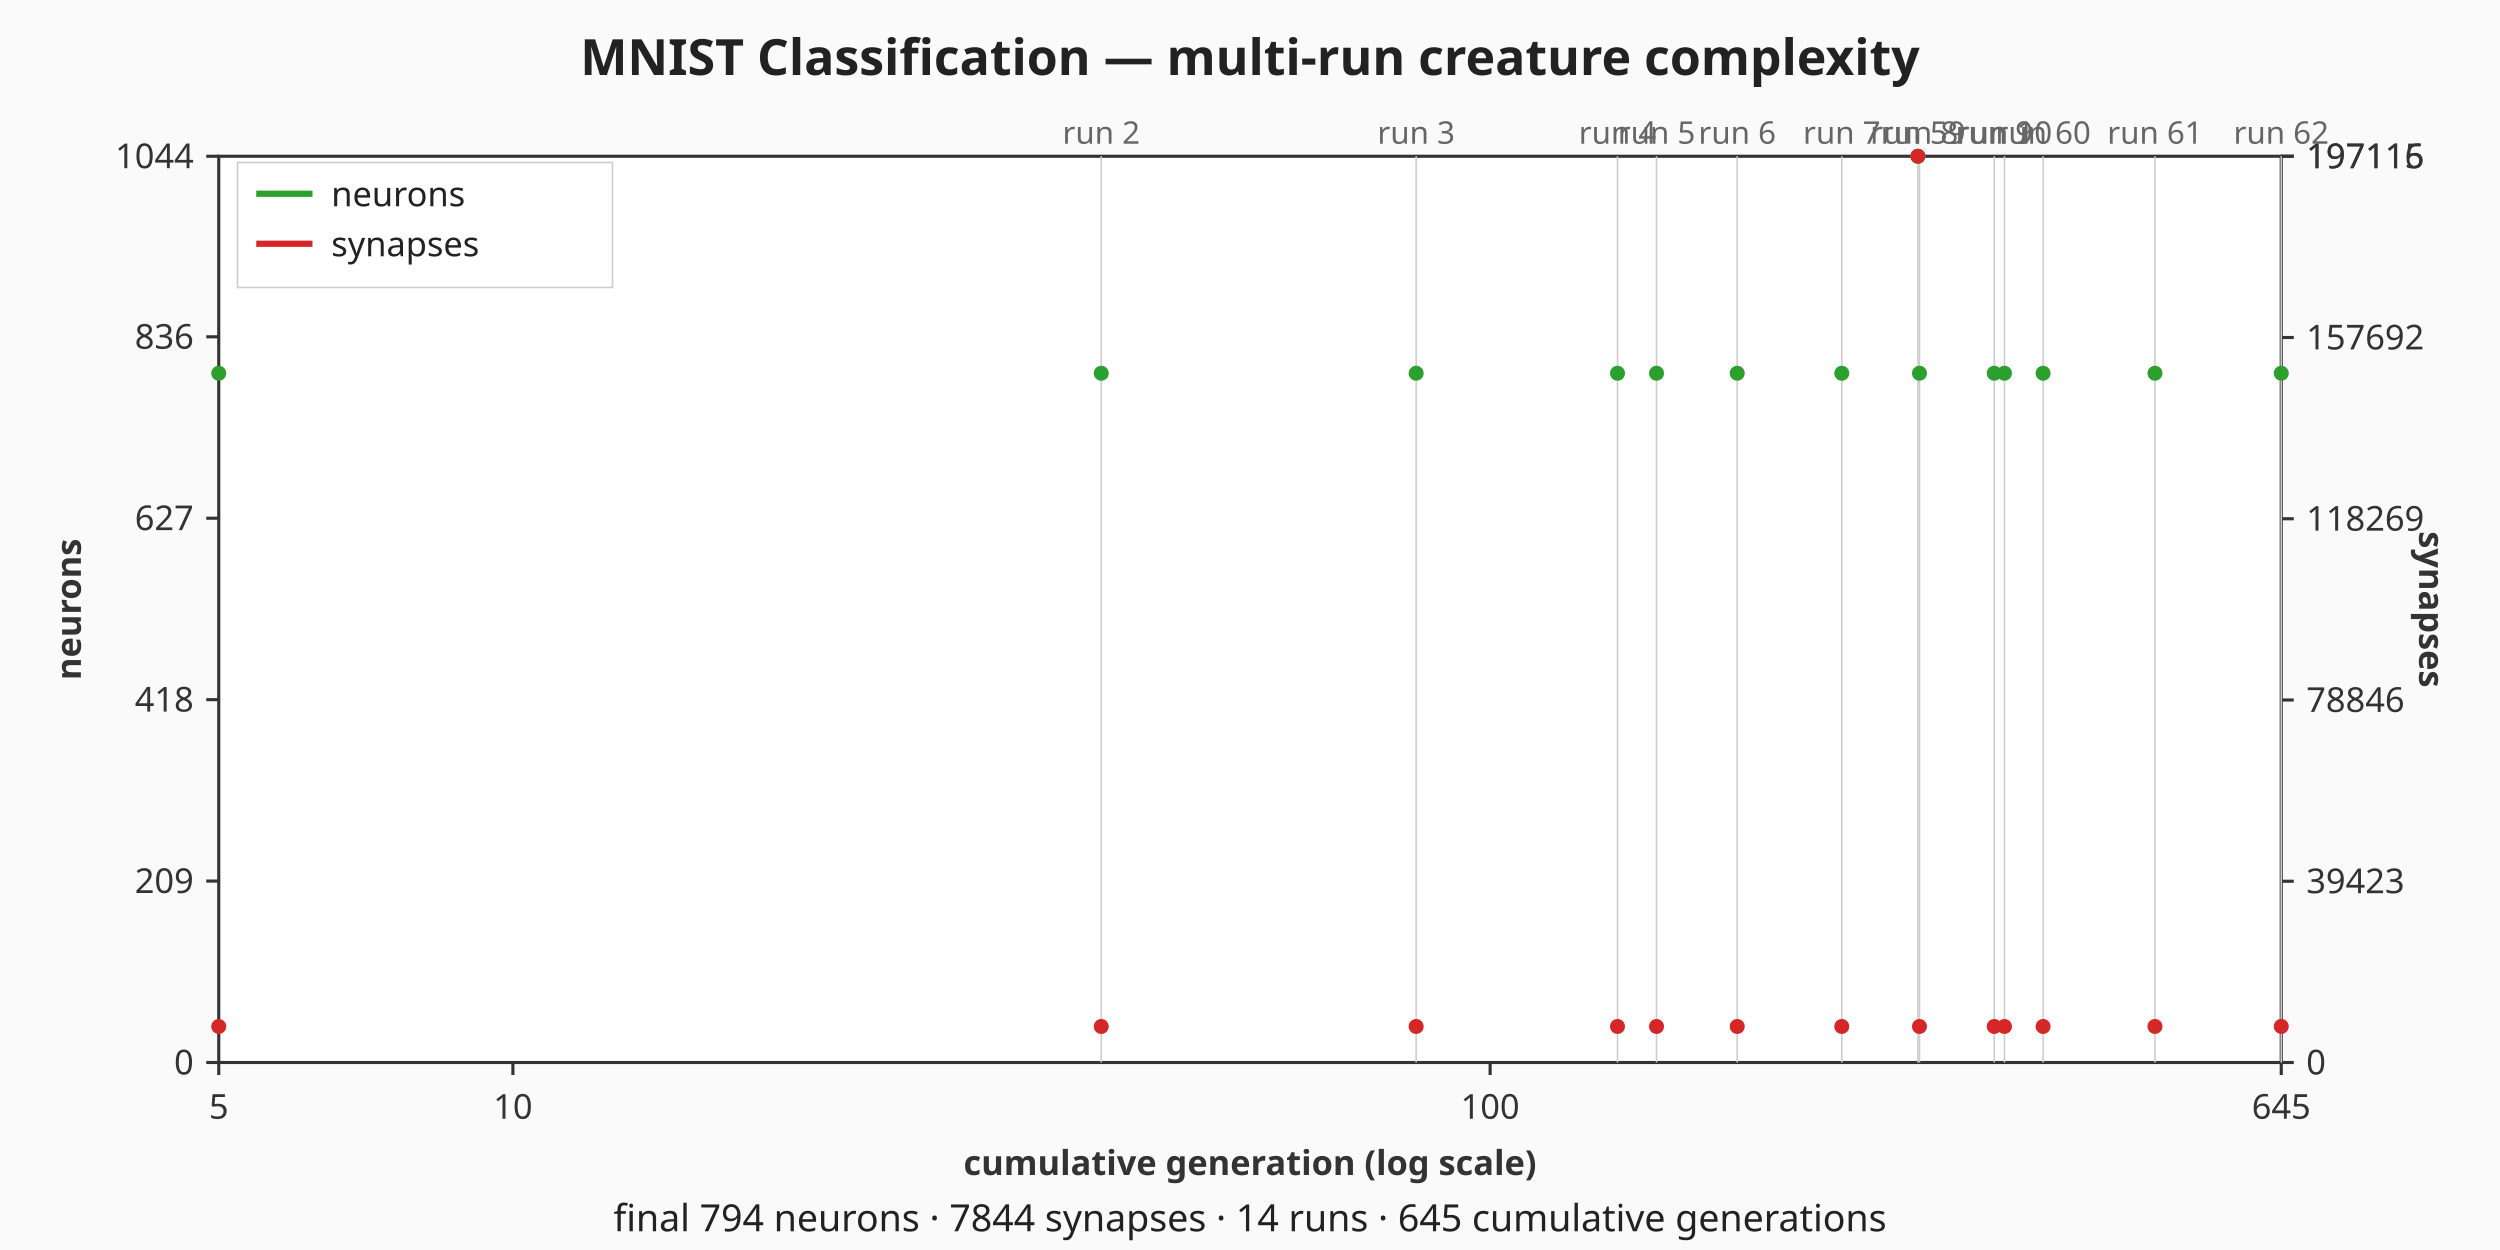
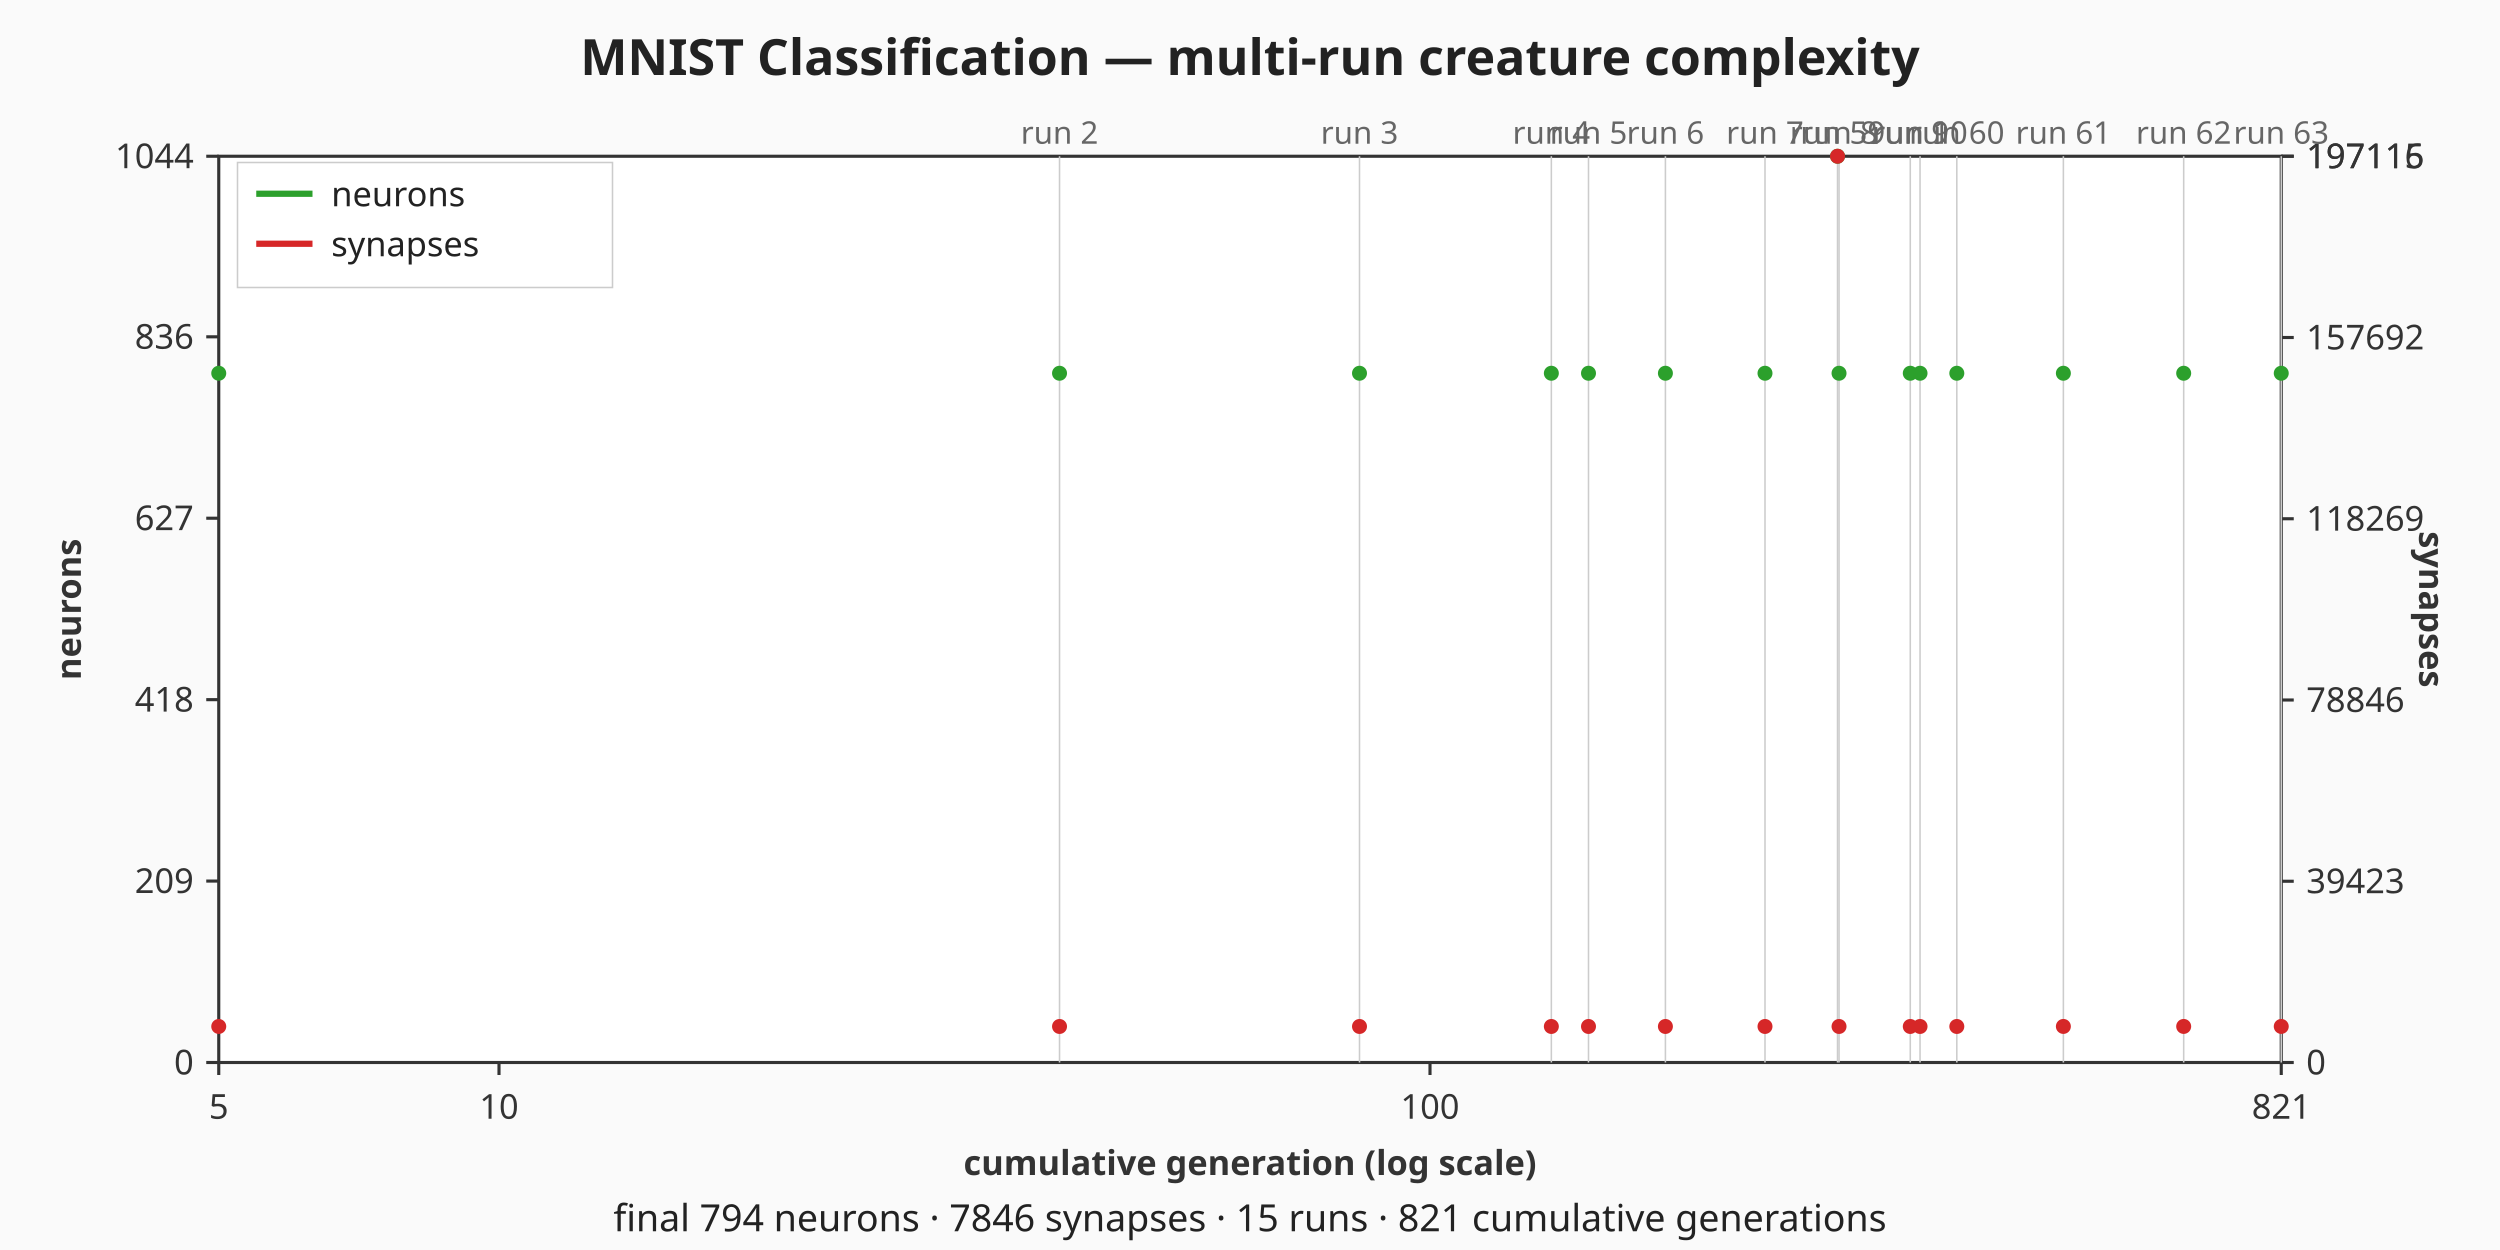
<svg xmlns="http://www.w3.org/2000/svg" viewBox="0 0 800 400" width="800" height="400" role="img" aria-label="MNIST Classification — multi-run creature complexity dual-axis chart">
  <rect width="800" height="400" fill="#fafafa" />
  <text x="400" y="24" text-anchor="middle" font-family="sans-serif" font-size="16" font-weight="bold" fill="#222">MNIST Classification — multi-run creature complexity</text>
  <rect x="70" y="50" width="660" height="290" fill="#ffffff" stroke="#333333" stroke-width="1" />
  <g class="x-axis" font-family="sans-serif" font-size="11" fill="#333333">
    <line x1="70" y1="340" x2="70" y2="344" stroke="#333333" stroke-width="1" />
    <text x="70" y="358" text-anchor="middle">5</text>
-     <line x1="164.13" y1="340" x2="164.13" y2="344" stroke="#333333" stroke-width="1" />
-     <text x="164.13" y="358" text-anchor="middle">10</text>
-     <line x1="476.84" y1="340" x2="476.84" y2="344" stroke="#333333" stroke-width="1" />
-     <text x="476.84" y="358" text-anchor="middle">100</text>
+     <line x1="159.68" y1="340" x2="159.68" y2="344" stroke="#333333" stroke-width="1" />
+     <text x="159.68" y="358" text-anchor="middle">10</text>
+     <line x1="457.6" y1="340" x2="457.6" y2="344" stroke="#333333" stroke-width="1" />
+     <text x="457.6" y="358" text-anchor="middle">100</text>
    <line x1="730" y1="340" x2="730" y2="344" stroke="#333333" stroke-width="1" />
-     <text x="730" y="358" text-anchor="middle">645</text>
+     <text x="730" y="358" text-anchor="middle">821</text>
    <text x="400" y="376" text-anchor="middle" font-weight="bold">cumulative generation (log scale)</text>
  </g>
  <g class="left-axis" font-family="sans-serif" font-size="11" fill="#333333">
    <line x1="66" y1="340" x2="70" y2="340" stroke="#333333" stroke-width="1" />
    <text x="62" y="340" text-anchor="end" dominant-baseline="middle">0</text>
    <line x1="66" y1="281.94" x2="70" y2="281.94" stroke="#333333" stroke-width="1" />
    <text x="62" y="281.94" text-anchor="end" dominant-baseline="middle">209</text>
    <line x1="66" y1="223.89" x2="70" y2="223.89" stroke="#333333" stroke-width="1" />
    <text x="62" y="223.89" text-anchor="end" dominant-baseline="middle">418</text>
    <line x1="66" y1="165.83" x2="70" y2="165.83" stroke="#333333" stroke-width="1" />
    <text x="62" y="165.83" text-anchor="end" dominant-baseline="middle">627</text>
    <line x1="66" y1="107.78" x2="70" y2="107.78" stroke="#333333" stroke-width="1" />
    <text x="62" y="107.78" text-anchor="end" dominant-baseline="middle">836</text>
    <line x1="66" y1="50" x2="70" y2="50" stroke="#333333" stroke-width="1" />
    <text x="62" y="50" text-anchor="end" dominant-baseline="middle">1044</text>
    <text x="22" y="195" text-anchor="middle" dominant-baseline="middle" font-weight="bold" transform="rotate(-90 22 195)">neurons</text>
  </g>
  <g class="right-axis" font-family="sans-serif" font-size="11" fill="#333333">
    <line x1="730" y1="340" x2="734" y2="340" stroke="#333333" stroke-width="1" />
    <text x="738" y="340" text-anchor="start" dominant-baseline="middle">0</text>
    <line x1="730" y1="282" x2="734" y2="282" stroke="#333333" stroke-width="1" />
    <text x="738" y="282" text-anchor="start" dominant-baseline="middle">39423</text>
    <line x1="730" y1="224" x2="734" y2="224" stroke="#333333" stroke-width="1" />
    <text x="738" y="224" text-anchor="start" dominant-baseline="middle">78846</text>
    <line x1="730" y1="166" x2="734" y2="166" stroke="#333333" stroke-width="1" />
    <text x="738" y="166" text-anchor="start" dominant-baseline="middle">118269</text>
    <line x1="730" y1="108" x2="734" y2="108" stroke="#333333" stroke-width="1" />
    <text x="738" y="108" text-anchor="start" dominant-baseline="middle">157692</text>
    <line x1="730" y1="50" x2="734" y2="50" stroke="#333333" stroke-width="1" />
    <text x="738" y="50" text-anchor="start" dominant-baseline="middle">197115</text>
    <line x1="730" y1="50" x2="734" y2="50" stroke="#333333" stroke-width="1" />
    <text x="738" y="50" text-anchor="start" dominant-baseline="middle">197116</text>
    <text x="778" y="195" text-anchor="middle" dominant-baseline="middle" font-weight="bold" transform="rotate(90 778 195)">synapses</text>
  </g>
  <g class="run-boundaries" font-family="sans-serif" font-size="10" fill="#666666">
-     <line class="run-boundary" x1="352.4" y1="50" x2="352.4" y2="340" stroke="#cccccc" stroke-width="0.5" />
-     <text x="352.4" y="46" text-anchor="middle">run 2</text>
-     <line class="run-boundary" x1="453.17" y1="50" x2="453.17" y2="340" stroke="#cccccc" stroke-width="0.5" />
-     <text x="453.17" y="46" text-anchor="middle">run 3</text>
-     <line class="run-boundary" x1="517.6" y1="50" x2="517.6" y2="340" stroke="#cccccc" stroke-width="0.5" />
-     <text x="517.6" y="46" text-anchor="middle">run 4</text>
-     <line class="run-boundary" x1="530.09" y1="50" x2="530.09" y2="340" stroke="#cccccc" stroke-width="0.5" />
-     <text x="530.09" y="46" text-anchor="middle">run 5</text>
-     <line class="run-boundary" x1="555.91" y1="50" x2="555.91" y2="340" stroke="#cccccc" stroke-width="0.5" />
-     <text x="555.91" y="46" text-anchor="middle">run 6</text>
-     <line class="run-boundary" x1="589.37" y1="50" x2="589.37" y2="340" stroke="#cccccc" stroke-width="0.5" />
-     <text x="589.37" y="46" text-anchor="middle">run 7</text>
-     <line class="run-boundary" x1="613.73" y1="50" x2="613.73" y2="340" stroke="#cccccc" stroke-width="0.5" />
-     <text x="613.73" y="46" text-anchor="middle">run 59</text>
-     <line class="run-boundary" x1="614.23" y1="50" x2="614.23" y2="340" stroke="#cccccc" stroke-width="0.5" />
-     <text x="614.23" y="46" text-anchor="middle">run 8</text>
-     <line class="run-boundary" x1="638.16" y1="50" x2="638.16" y2="340" stroke="#cccccc" stroke-width="0.5" />
-     <text x="638.16" y="46" text-anchor="middle">run 9</text>
-     <line class="run-boundary" x1="641.43" y1="50" x2="641.43" y2="340" stroke="#cccccc" stroke-width="0.5" />
-     <text x="641.43" y="46" text-anchor="middle">run 10</text>
-     <line class="run-boundary" x1="653.79" y1="50" x2="653.79" y2="340" stroke="#cccccc" stroke-width="0.5" />
-     <text x="653.79" y="46" text-anchor="middle">run 60</text>
-     <line class="run-boundary" x1="689.59" y1="50" x2="689.59" y2="340" stroke="#cccccc" stroke-width="0.5" />
-     <text x="689.59" y="46" text-anchor="middle">run 61</text>
+     <line class="run-boundary" x1="339.05" y1="50" x2="339.05" y2="340" stroke="#cccccc" stroke-width="0.5" />
+     <text x="339.05" y="46" text-anchor="middle">run 2</text>
+     <line class="run-boundary" x1="435.04" y1="50" x2="435.04" y2="340" stroke="#cccccc" stroke-width="0.5" />
+     <text x="435.04" y="46" text-anchor="middle">run 3</text>
+     <line class="run-boundary" x1="496.43" y1="50" x2="496.43" y2="340" stroke="#cccccc" stroke-width="0.5" />
+     <text x="496.43" y="46" text-anchor="middle">run 4</text>
+     <line class="run-boundary" x1="508.32" y1="50" x2="508.32" y2="340" stroke="#cccccc" stroke-width="0.5" />
+     <text x="508.32" y="46" text-anchor="middle">run 5</text>
+     <line class="run-boundary" x1="532.93" y1="50" x2="532.93" y2="340" stroke="#cccccc" stroke-width="0.5" />
+     <text x="532.93" y="46" text-anchor="middle">run 6</text>
+     <line class="run-boundary" x1="564.8" y1="50" x2="564.8" y2="340" stroke="#cccccc" stroke-width="0.5" />
+     <text x="564.8" y="46" text-anchor="middle">run 7</text>
+     <line class="run-boundary" x1="588.01" y1="50" x2="588.01" y2="340" stroke="#cccccc" stroke-width="0.5" />
+     <text x="588.01" y="46" text-anchor="middle">run 59</text>
+     <line class="run-boundary" x1="588.49" y1="50" x2="588.49" y2="340" stroke="#cccccc" stroke-width="0.5" />
+     <text x="588.49" y="46" text-anchor="middle">run 8</text>
+     <line class="run-boundary" x1="611.29" y1="50" x2="611.29" y2="340" stroke="#cccccc" stroke-width="0.5" />
+     <text x="611.29" y="46" text-anchor="middle">run 9</text>
+     <line class="run-boundary" x1="614.41" y1="50" x2="614.41" y2="340" stroke="#cccccc" stroke-width="0.5" />
+     <text x="614.41" y="46" text-anchor="middle">run 10</text>
+     <line class="run-boundary" x1="626.18" y1="50" x2="626.18" y2="340" stroke="#cccccc" stroke-width="0.5" />
+     <text x="626.18" y="46" text-anchor="middle">run 60</text>
+     <line class="run-boundary" x1="660.28" y1="50" x2="660.28" y2="340" stroke="#cccccc" stroke-width="0.5" />
+     <text x="660.28" y="46" text-anchor="middle">run 61</text>
+     <line class="run-boundary" x1="698.78" y1="50" x2="698.78" y2="340" stroke="#cccccc" stroke-width="0.5" />
+     <text x="698.78" y="46" text-anchor="middle">run 62</text>
    <line class="run-boundary" x1="730" y1="50" x2="730" y2="340" stroke="#cccccc" stroke-width="0.5" />
-     <text x="730" y="46" text-anchor="middle">run 62</text>
+     <text x="730" y="46" text-anchor="middle">run 63</text>
  </g>
  <g class="neurons-line">
    <polyline fill="none" stroke="#2ca02c" stroke-width="1.5" points="70,119.44" />
-     <polyline fill="none" stroke="#2ca02c" stroke-width="1.5" points="352.4,119.44" />
-     <polyline fill="none" stroke="#2ca02c" stroke-width="1.5" points="453.17,119.44" />
-     <polyline fill="none" stroke="#2ca02c" stroke-width="1.5" points="517.6,119.44" />
-     <polyline fill="none" stroke="#2ca02c" stroke-width="1.5" points="530.09,119.44" />
-     <polyline fill="none" stroke="#2ca02c" stroke-width="1.5" points="555.91,119.44" />
-     <polyline fill="none" stroke="#2ca02c" stroke-width="1.5" points="589.37,119.44" />
-     <polyline fill="none" stroke="#2ca02c" stroke-width="1.5" points="613.73,50" />
-     <polyline fill="none" stroke="#2ca02c" stroke-width="1.5" points="614.23,119.44" />
-     <polyline fill="none" stroke="#2ca02c" stroke-width="1.5" points="638.16,119.44" />
-     <polyline fill="none" stroke="#2ca02c" stroke-width="1.5" points="641.43,119.44" />
-     <polyline fill="none" stroke="#2ca02c" stroke-width="1.5" points="653.79,119.44" />
-     <polyline fill="none" stroke="#2ca02c" stroke-width="1.5" points="689.59,119.44" />
+     <polyline fill="none" stroke="#2ca02c" stroke-width="1.5" points="339.05,119.44" />
+     <polyline fill="none" stroke="#2ca02c" stroke-width="1.5" points="435.04,119.44" />
+     <polyline fill="none" stroke="#2ca02c" stroke-width="1.5" points="496.43,119.44" />
+     <polyline fill="none" stroke="#2ca02c" stroke-width="1.5" points="508.32,119.44" />
+     <polyline fill="none" stroke="#2ca02c" stroke-width="1.5" points="532.93,119.44" />
+     <polyline fill="none" stroke="#2ca02c" stroke-width="1.5" points="564.8,119.44" />
+     <polyline fill="none" stroke="#2ca02c" stroke-width="1.5" points="588.01,50" />
+     <polyline fill="none" stroke="#2ca02c" stroke-width="1.5" points="588.49,119.44" />
+     <polyline fill="none" stroke="#2ca02c" stroke-width="1.5" points="611.29,119.44" />
+     <polyline fill="none" stroke="#2ca02c" stroke-width="1.5" points="614.41,119.44" />
+     <polyline fill="none" stroke="#2ca02c" stroke-width="1.5" points="626.18,119.44" />
+     <polyline fill="none" stroke="#2ca02c" stroke-width="1.5" points="660.28,119.44" />
+     <polyline fill="none" stroke="#2ca02c" stroke-width="1.5" points="698.78,119.44" />
    <polyline fill="none" stroke="#2ca02c" stroke-width="1.5" points="730,119.44" />
    <circle class="neurons-point" cx="70" cy="119.44" r="2.4" fill="#2ca02c" />
-     <circle class="neurons-point" cx="352.4" cy="119.44" r="2.4" fill="#2ca02c" />
-     <circle class="neurons-point" cx="453.17" cy="119.44" r="2.4" fill="#2ca02c" />
-     <circle class="neurons-point" cx="517.6" cy="119.44" r="2.4" fill="#2ca02c" />
-     <circle class="neurons-point" cx="530.09" cy="119.44" r="2.4" fill="#2ca02c" />
-     <circle class="neurons-point" cx="555.91" cy="119.44" r="2.4" fill="#2ca02c" />
-     <circle class="neurons-point" cx="589.37" cy="119.44" r="2.4" fill="#2ca02c" />
-     <circle class="neurons-point" cx="613.73" cy="50" r="2.4" fill="#2ca02c" />
-     <circle class="neurons-point" cx="614.23" cy="119.44" r="2.4" fill="#2ca02c" />
-     <circle class="neurons-point" cx="638.16" cy="119.44" r="2.4" fill="#2ca02c" />
-     <circle class="neurons-point" cx="641.43" cy="119.44" r="2.4" fill="#2ca02c" />
-     <circle class="neurons-point" cx="653.79" cy="119.44" r="2.4" fill="#2ca02c" />
-     <circle class="neurons-point" cx="689.59" cy="119.44" r="2.4" fill="#2ca02c" />
+     <circle class="neurons-point" cx="339.05" cy="119.44" r="2.4" fill="#2ca02c" />
+     <circle class="neurons-point" cx="435.04" cy="119.44" r="2.4" fill="#2ca02c" />
+     <circle class="neurons-point" cx="496.43" cy="119.44" r="2.4" fill="#2ca02c" />
+     <circle class="neurons-point" cx="508.32" cy="119.44" r="2.4" fill="#2ca02c" />
+     <circle class="neurons-point" cx="532.93" cy="119.44" r="2.4" fill="#2ca02c" />
+     <circle class="neurons-point" cx="564.8" cy="119.44" r="2.4" fill="#2ca02c" />
+     <circle class="neurons-point" cx="588.01" cy="50" r="2.4" fill="#2ca02c" />
+     <circle class="neurons-point" cx="588.49" cy="119.44" r="2.4" fill="#2ca02c" />
+     <circle class="neurons-point" cx="611.29" cy="119.44" r="2.4" fill="#2ca02c" />
+     <circle class="neurons-point" cx="614.41" cy="119.44" r="2.4" fill="#2ca02c" />
+     <circle class="neurons-point" cx="626.18" cy="119.44" r="2.4" fill="#2ca02c" />
+     <circle class="neurons-point" cx="660.28" cy="119.44" r="2.4" fill="#2ca02c" />
+     <circle class="neurons-point" cx="698.78" cy="119.44" r="2.4" fill="#2ca02c" />
    <circle class="neurons-point" cx="730" cy="119.44" r="2.4" fill="#2ca02c" />
  </g>
  <g class="synapses-line">
    <polyline fill="none" stroke="#d62728" stroke-width="1.5" points="70,328.47" />
-     <polyline fill="none" stroke="#d62728" stroke-width="1.5" points="352.4,328.47" />
-     <polyline fill="none" stroke="#d62728" stroke-width="1.5" points="453.17,328.47" />
-     <polyline fill="none" stroke="#d62728" stroke-width="1.5" points="517.6,328.47" />
-     <polyline fill="none" stroke="#d62728" stroke-width="1.5" points="530.09,328.47" />
-     <polyline fill="none" stroke="#d62728" stroke-width="1.5" points="555.91,328.47" />
-     <polyline fill="none" stroke="#d62728" stroke-width="1.5" points="589.37,328.47" />
-     <polyline fill="none" stroke="#d62728" stroke-width="1.5" points="613.73,50" />
-     <polyline fill="none" stroke="#d62728" stroke-width="1.5" points="614.23,328.47" />
-     <polyline fill="none" stroke="#d62728" stroke-width="1.5" points="638.16,328.47" />
-     <polyline fill="none" stroke="#d62728" stroke-width="1.5" points="641.43,328.47" />
-     <polyline fill="none" stroke="#d62728" stroke-width="1.5" points="653.79,328.47" />
-     <polyline fill="none" stroke="#d62728" stroke-width="1.5" points="689.59,328.46" />
+     <polyline fill="none" stroke="#d62728" stroke-width="1.5" points="339.05,328.47" />
+     <polyline fill="none" stroke="#d62728" stroke-width="1.5" points="435.04,328.47" />
+     <polyline fill="none" stroke="#d62728" stroke-width="1.5" points="496.43,328.47" />
+     <polyline fill="none" stroke="#d62728" stroke-width="1.5" points="508.32,328.47" />
+     <polyline fill="none" stroke="#d62728" stroke-width="1.5" points="532.93,328.47" />
+     <polyline fill="none" stroke="#d62728" stroke-width="1.5" points="564.8,328.47" />
+     <polyline fill="none" stroke="#d62728" stroke-width="1.5" points="588.01,50" />
+     <polyline fill="none" stroke="#d62728" stroke-width="1.5" points="588.49,328.47" />
+     <polyline fill="none" stroke="#d62728" stroke-width="1.5" points="611.29,328.47" />
+     <polyline fill="none" stroke="#d62728" stroke-width="1.5" points="614.41,328.47" />
+     <polyline fill="none" stroke="#d62728" stroke-width="1.5" points="626.18,328.47" />
+     <polyline fill="none" stroke="#d62728" stroke-width="1.5" points="660.28,328.46" />
+     <polyline fill="none" stroke="#d62728" stroke-width="1.5" points="698.78,328.46" />
    <polyline fill="none" stroke="#d62728" stroke-width="1.5" points="730,328.46" />
    <circle class="synapses-point" cx="70" cy="328.47" r="2.4" fill="#d62728" />
-     <circle class="synapses-point" cx="352.4" cy="328.47" r="2.4" fill="#d62728" />
-     <circle class="synapses-point" cx="453.17" cy="328.47" r="2.4" fill="#d62728" />
-     <circle class="synapses-point" cx="517.6" cy="328.47" r="2.4" fill="#d62728" />
-     <circle class="synapses-point" cx="530.09" cy="328.47" r="2.4" fill="#d62728" />
-     <circle class="synapses-point" cx="555.91" cy="328.47" r="2.4" fill="#d62728" />
-     <circle class="synapses-point" cx="589.37" cy="328.47" r="2.4" fill="#d62728" />
-     <circle class="synapses-point" cx="613.73" cy="50" r="2.4" fill="#d62728" />
-     <circle class="synapses-point" cx="614.23" cy="328.47" r="2.4" fill="#d62728" />
-     <circle class="synapses-point" cx="638.16" cy="328.47" r="2.4" fill="#d62728" />
-     <circle class="synapses-point" cx="641.43" cy="328.47" r="2.4" fill="#d62728" />
-     <circle class="synapses-point" cx="653.79" cy="328.47" r="2.4" fill="#d62728" />
-     <circle class="synapses-point" cx="689.59" cy="328.46" r="2.4" fill="#d62728" />
+     <circle class="synapses-point" cx="339.05" cy="328.47" r="2.4" fill="#d62728" />
+     <circle class="synapses-point" cx="435.04" cy="328.47" r="2.4" fill="#d62728" />
+     <circle class="synapses-point" cx="496.43" cy="328.47" r="2.4" fill="#d62728" />
+     <circle class="synapses-point" cx="508.32" cy="328.47" r="2.4" fill="#d62728" />
+     <circle class="synapses-point" cx="532.93" cy="328.47" r="2.4" fill="#d62728" />
+     <circle class="synapses-point" cx="564.8" cy="328.47" r="2.4" fill="#d62728" />
+     <circle class="synapses-point" cx="588.01" cy="50" r="2.4" fill="#d62728" />
+     <circle class="synapses-point" cx="588.49" cy="328.47" r="2.4" fill="#d62728" />
+     <circle class="synapses-point" cx="611.29" cy="328.47" r="2.4" fill="#d62728" />
+     <circle class="synapses-point" cx="614.41" cy="328.47" r="2.4" fill="#d62728" />
+     <circle class="synapses-point" cx="626.18" cy="328.47" r="2.4" fill="#d62728" />
+     <circle class="synapses-point" cx="660.28" cy="328.46" r="2.4" fill="#d62728" />
+     <circle class="synapses-point" cx="698.78" cy="328.46" r="2.4" fill="#d62728" />
    <circle class="synapses-point" cx="730" cy="328.46" r="2.4" fill="#d62728" />
  </g>
  <g class="legend" font-family="sans-serif" font-size="11" fill="#222222">
    <rect x="76" y="52" width="120" height="40" fill="#ffffff" fill-opacity="0.85" stroke="#cccccc" stroke-width="0.5" />
    <line x1="82" y1="62" x2="100" y2="62" stroke="#2ca02c" stroke-width="2" />
    <text x="106" y="66">neurons</text>
    <line x1="82" y1="78" x2="100" y2="78" stroke="#d62728" stroke-width="2" />
    <text x="106" y="82">synapses</text>
  </g>
  <g class="caption" font-family="sans-serif" font-size="12" fill="#222222">
-     <text x="400" y="394" text-anchor="middle">final 794 neurons · 7844 synapses · 14 runs · 645 cumulative generations</text>
+     <text x="400" y="394" text-anchor="middle">final 794 neurons · 7846 synapses · 15 runs · 821 cumulative generations</text>
  </g>
</svg>
